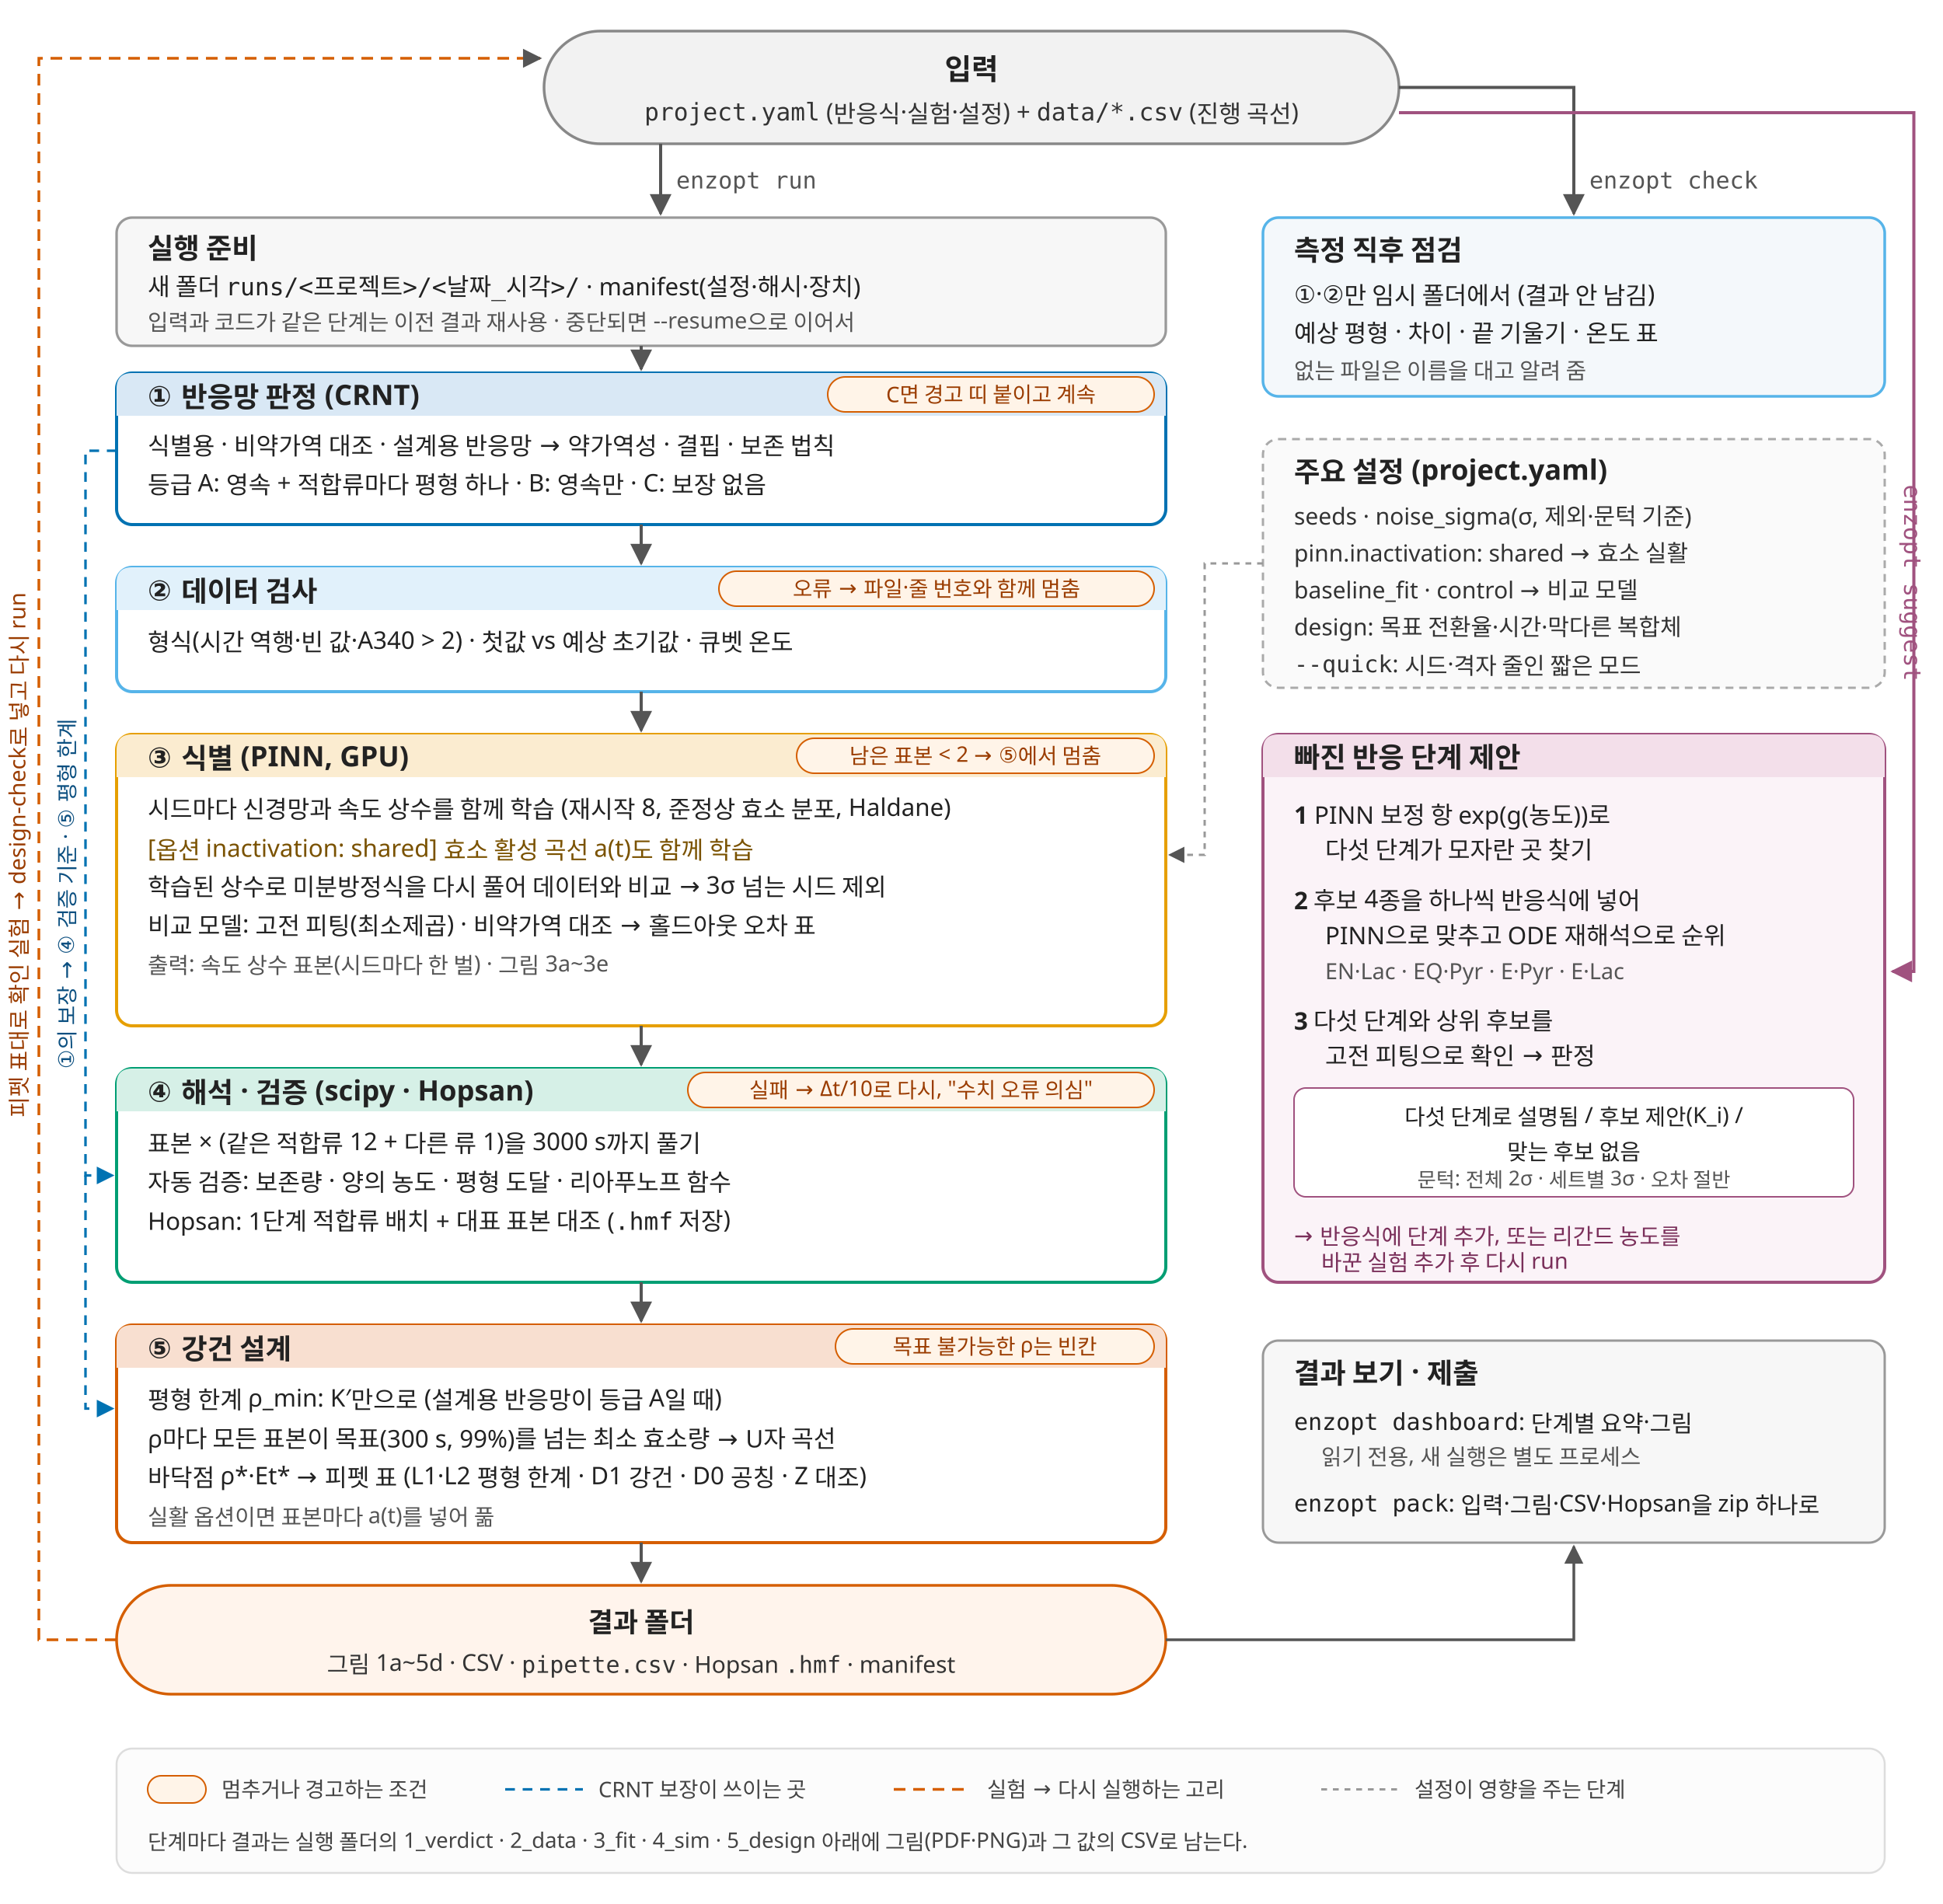
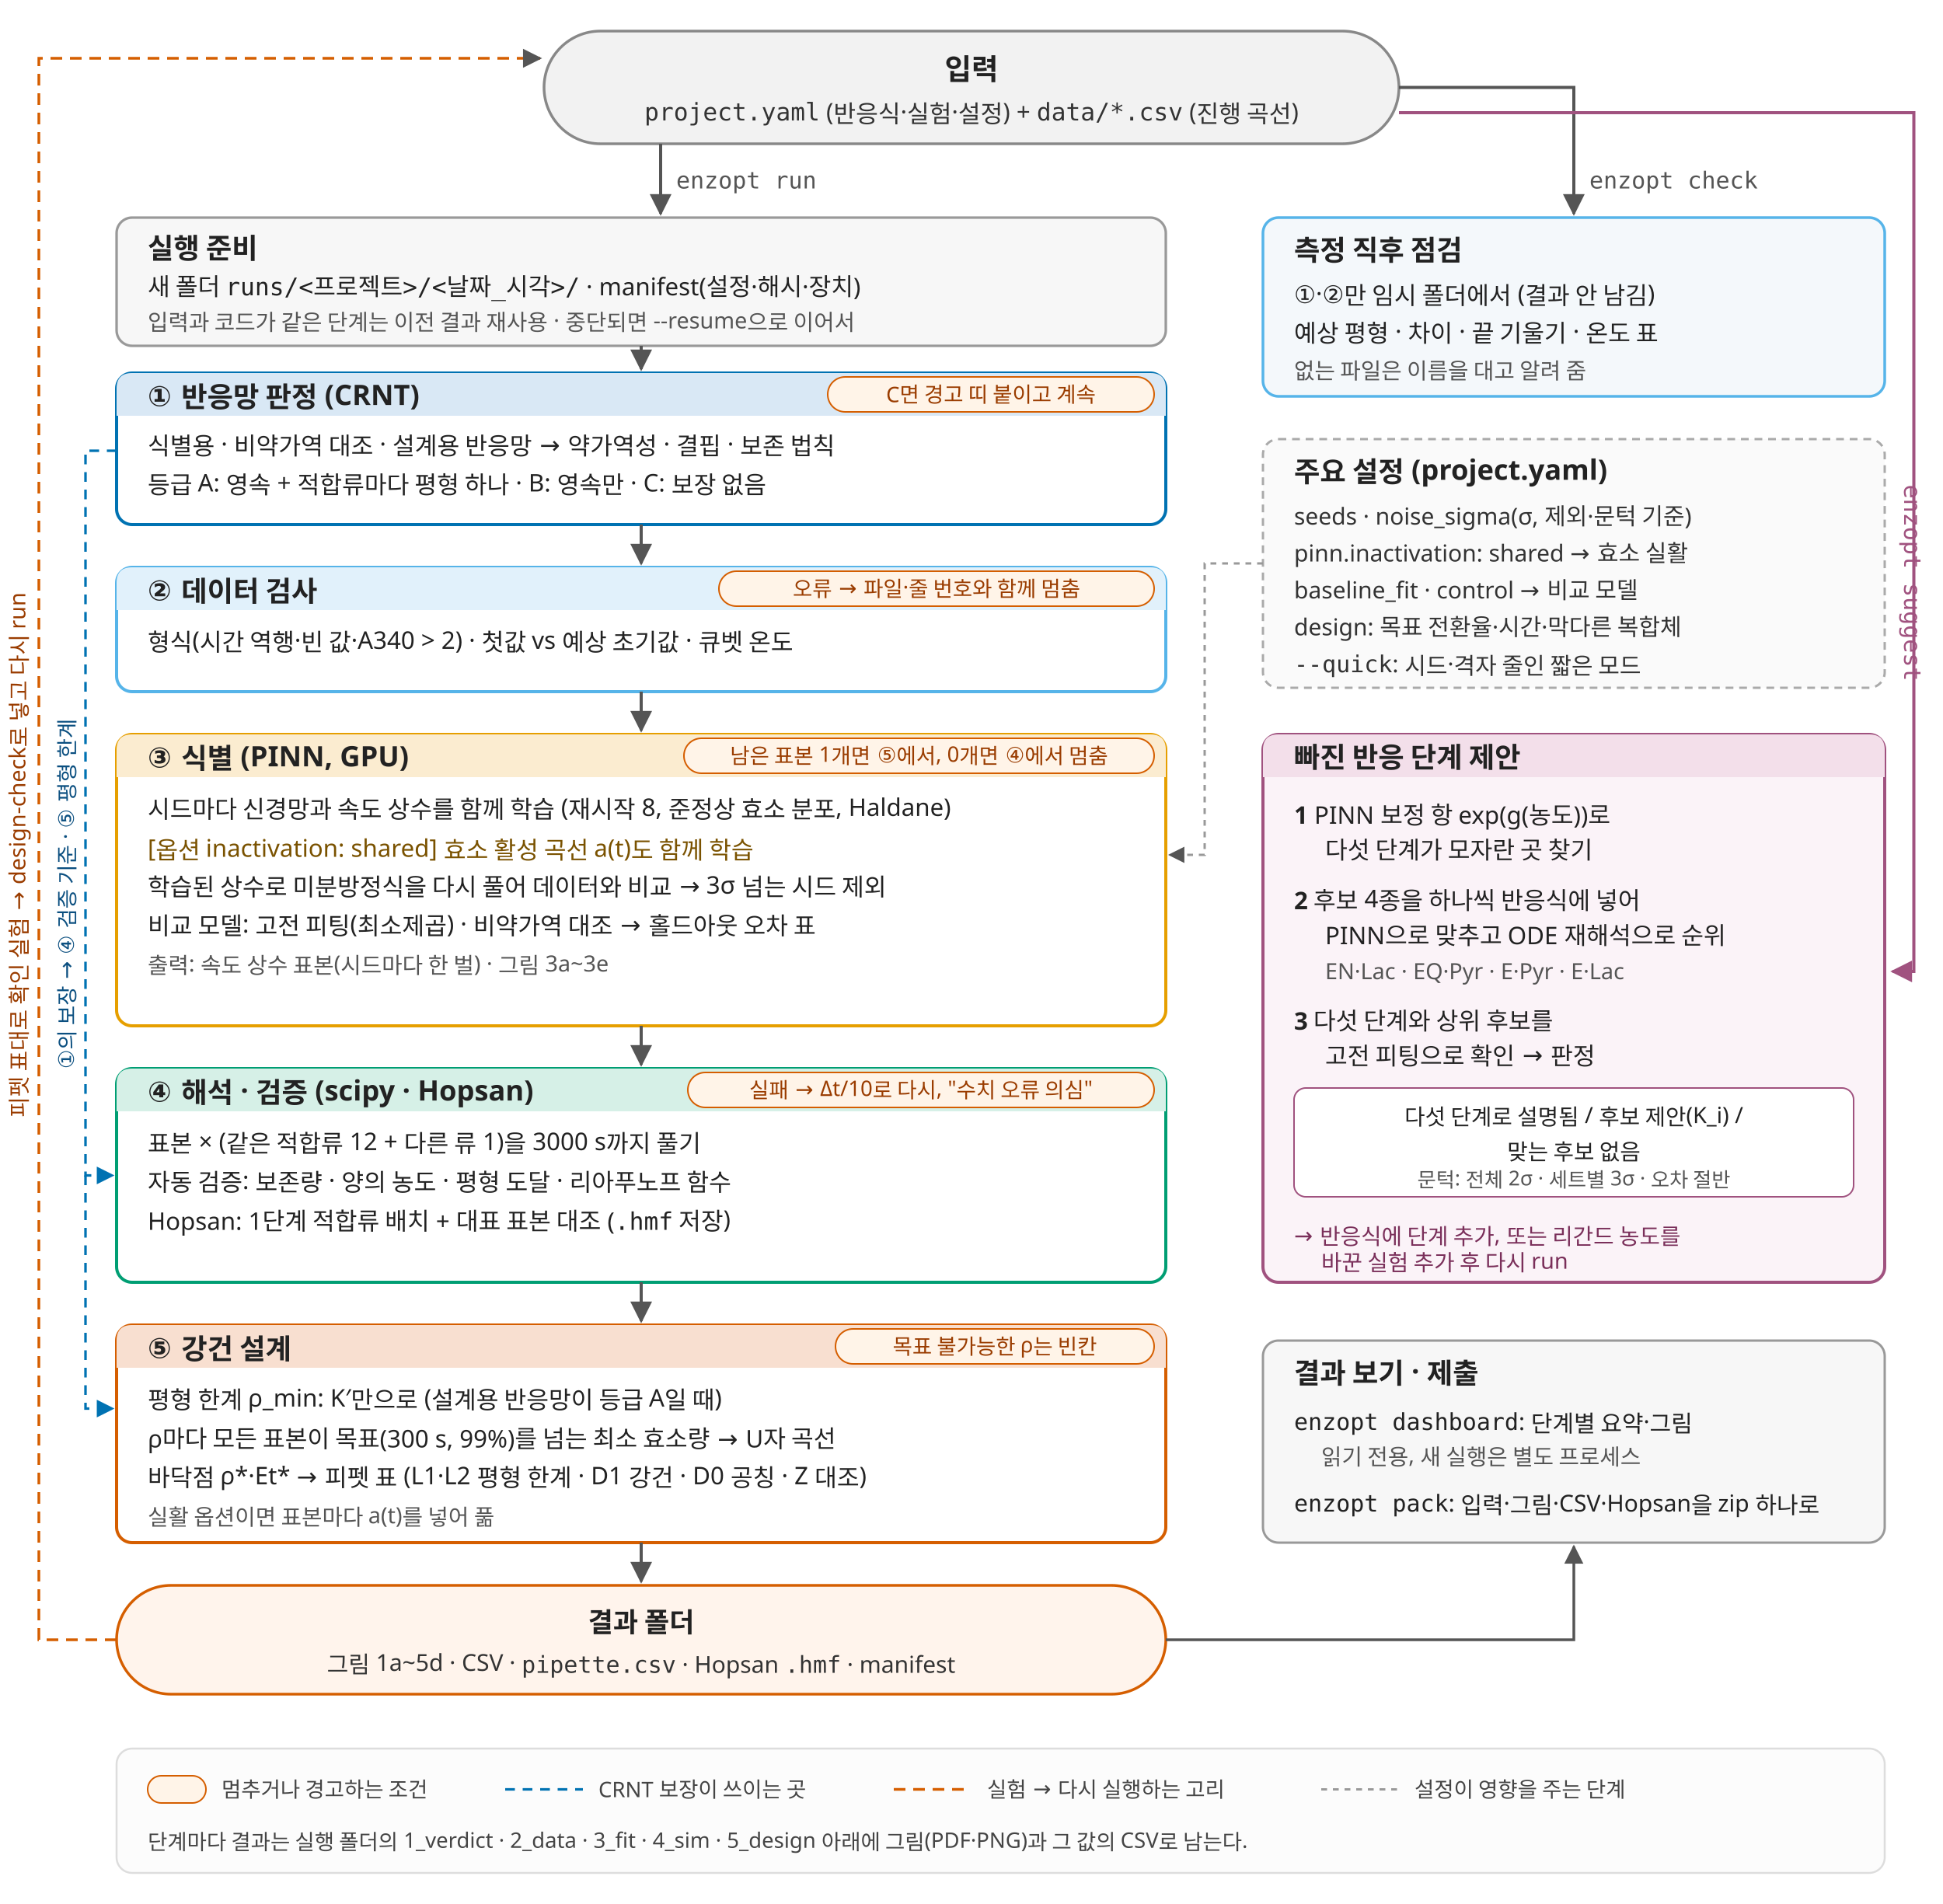
<svg xmlns="http://www.w3.org/2000/svg" viewBox="0 0 1000 980" font-family="Pretendard, 'Noto Sans KR', 'Malgun Gothic', 'Apple SD Gothic Neo', sans-serif" role="img" aria-label="enzopt 실행 흐름도">
  <defs>
    <marker id="ah" viewBox="0 0 10 10" refX="9" refY="5" markerWidth="7" markerHeight="7" orient="auto-start-reverse">
      <path d="M0,0 L10,5 L0,10 z" fill="#555" />
    </marker>
    <marker id="ahb" viewBox="0 0 10 10" refX="9" refY="5" markerWidth="7" markerHeight="7" orient="auto-start-reverse">
      <path d="M0,0 L10,5 L0,10 z" fill="#0072B2" />
    </marker>
    <marker id="ahp" viewBox="0 0 10 10" refX="9" refY="5" markerWidth="7" markerHeight="7" orient="auto-start-reverse">
      <path d="M0,0 L10,5 L0,10 z" fill="#A0527F" />
    </marker>
  </defs>
  <rect width="1000" height="980" fill="#ffffff" />
  <rect x="280" y="16" width="440" height="58" rx="29" fill="#f2f2f2" stroke="#888" stroke-width="1.4" />
  <text x="500" y="41" text-anchor="middle" font-size="15" font-weight="700" fill="#222">입력</text>
  <text x="500" y="62" text-anchor="middle" font-size="12.5" fill="#333">
    <tspan font-family="Consolas, monospace">project.yaml</tspan> (반응식·실험·설정) + <tspan font-family="Consolas, monospace">data/*.csv</tspan> (진행 곡선)</text>
  <path d="M340,74 V110" stroke="#555" stroke-width="1.6" fill="none" marker-end="url(#ah)" />
  <text x="348" y="97" font-size="12" fill="#555" font-family="Consolas, monospace">enzopt run</text>
  <path d="M720,45 H810 V110" stroke="#555" stroke-width="1.6" fill="none" marker-end="url(#ah)" />
  <text x="818" y="97" font-size="12" fill="#555" font-family="Consolas, monospace">enzopt check</text>
  <path d="M720,58 H985 V500 H974" stroke="#A0527F" stroke-width="1.6" fill="none" marker-end="url(#ahp)" />
  <text x="980" y="300" font-size="12" fill="#A0527F" font-family="Consolas, monospace" text-anchor="middle" transform="rotate(90 980 300)">enzopt suggest</text>
  <g font-size="12.5" fill="#222">
    <rect x="60" y="112" width="540" height="66" rx="8" fill="#f7f7f7" stroke="#999" stroke-width="1.3" />
    <text x="76" y="133" font-size="14.5" font-weight="700">실행 준비</text>
    <text x="76" y="152">새 폴더 <tspan font-family="Consolas, monospace">runs/&lt;프로젝트&gt;/&lt;날짜_시각&gt;/</tspan> · manifest(설정·해시·장치)</text>
    <text x="76" y="170" font-size="11.5" fill="#555">입력과 코드가 같은 단계는 이전 결과 재사용 · 중단되면 --resume으로 이어서</text>
    <rect x="60" y="192" width="540" height="78" rx="8" fill="#fff" stroke="#0072B2" stroke-width="1.6" />
    <path d="M60,200 Q60,192 68,192 H592 Q600,192 600,200 V214 H60 z" fill="#d9e8f5" />
    <text x="76" y="209" font-size="14.5" font-weight="700">① 반응망 판정 (CRNT)</text>
    <text x="76" y="234">식별용 · 비약가역 대조 · 설계용 반응망 → 약가역성 · 결핍 · 보존 법칙</text>
    <text x="76" y="254">등급 A: 영속 + 적합류마다 평형 하나 · B: 영속만 · C: 보장 없음</text>
    <rect x="426" y="194" width="168" height="18" rx="9" fill="#fff4e8" stroke="#D55E00" stroke-width="0.8" />
    <text x="510" y="207" text-anchor="middle" font-size="11" fill="#9a3c00">C면 경고 띠 붙이고 계속</text>
    <rect x="60" y="292" width="540" height="64" rx="8" fill="#fff" stroke="#56B4E9" stroke-width="1.6" />
    <path d="M60,300 Q60,292 68,292 H592 Q600,292 600,300 V314 H60 z" fill="#e1f1fb" />
    <text x="76" y="309" font-size="14.5" font-weight="700">② 데이터 검사</text>
    <text x="76" y="335">형식(시간 역행·빈 값·A340 &gt; 2) · 첫값 vs 예상 초기값 · 큐벳 온도</text>
    <rect x="370" y="294" width="224" height="18" rx="9" fill="#fff4e8" stroke="#D55E00" stroke-width="0.8" />
    <text x="482" y="307" text-anchor="middle" font-size="11" fill="#9a3c00">오류 → 파일·줄 번호와 함께 멈춤</text>
    <rect x="60" y="378" width="540" height="150" rx="8" fill="#fff" stroke="#E69F00" stroke-width="1.6" />
    <path d="M60,386 Q60,378 68,378 H592 Q600,378 600,386 V400 H60 z" fill="#fbecd0" />
    <text x="76" y="395" font-size="14.5" font-weight="700">③ 식별 (PINN, GPU)</text>
    <text x="76" y="421">시드마다 신경망과 속도 상수를 함께 학습 (재시작 8, 준정상 효소 분포, Haldane)</text>
    <text x="76" y="441" fill="#7a5200">[옵션 inactivation: shared] 효소 활성 곡선 a(t)도 함께 학습</text>
    <text x="76" y="461">학습된 상수로 미분방정식을 다시 풀어 데이터와 비교 → 3σ 넘는 시드 제외</text>
    <text x="76" y="481">비교 모델: 고전 피팅(최소제곱) · 비약가역 대조 → 홀드아웃 오차 표</text>
    <text x="76" y="501" font-size="11.5" fill="#555">출력: 속도 상수 표본(시드마다 한 벌) · 그림 3a~3e</text>
-     <rect x="410" y="380" width="184" height="18" rx="9" fill="#fff4e8" stroke="#D55E00" stroke-width="0.8" />
-     <text x="502" y="393" text-anchor="middle" font-size="11" fill="#9a3c00">남은 표본 &lt; 2 → ⑤에서 멈춤</text>
+     <rect x="352" y="380" width="242" height="18" rx="9" fill="#fff4e8" stroke="#D55E00" stroke-width="0.8" />
+     <text x="473" y="393" text-anchor="middle" font-size="11" fill="#9a3c00">남은 표본 1개면 ⑤에서, 0개면 ④에서 멈춤</text>
    <rect x="60" y="550" width="540" height="110" rx="8" fill="#fff" stroke="#009E73" stroke-width="1.6" />
    <path d="M60,558 Q60,550 68,550 H592 Q600,550 600,558 V572 H60 z" fill="#d6f0e7" />
    <text x="76" y="567" font-size="14.5" font-weight="700">④ 해석 · 검증 (scipy · Hopsan)</text>
    <text x="76" y="593">표본 × (같은 적합류 12 + 다른 류 1)을 3000 s까지 풀기</text>
    <text x="76" y="613">자동 검증: 보존량 · 양의 농도 · 평형 도달 · 리아푸노프 함수</text>
    <text x="76" y="633">Hopsan: 1단계 적합류 배치 + 대표 표본 대조 (<tspan font-family="Consolas, monospace">.hmf</tspan> 저장)</text>
    <rect x="354" y="552" width="240" height="18" rx="9" fill="#fff4e8" stroke="#D55E00" stroke-width="0.8" />
    <text x="474" y="565" text-anchor="middle" font-size="11" fill="#9a3c00">실패 → Δt/10로 다시, "수치 오류 의심"</text>
    <rect x="60" y="682" width="540" height="112" rx="8" fill="#fff" stroke="#D55E00" stroke-width="1.6" />
    <path d="M60,690 Q60,682 68,682 H592 Q600,682 600,690 V704 H60 z" fill="#f8dfd0" />
    <text x="76" y="699" font-size="14.5" font-weight="700">⑤ 강건 설계</text>
    <rect x="430" y="684" width="164" height="18" rx="9" fill="#fff4e8" stroke="#D55E00" stroke-width="0.8" />
    <text x="512" y="697" text-anchor="middle" font-size="11" fill="#9a3c00">목표 불가능한 ρ는 빈칸</text>
    <text x="76" y="725">평형 한계 ρ_min: K′만으로 (설계용 반응망이 등급 A일 때)</text>
    <text x="76" y="745">ρ마다 모든 표본이 목표(300 s, 99%)를 넘는 최소 효소량 → U자 곡선</text>
    <text x="76" y="765">바닥점 ρ*·Et* → 피펫 표 (L1·L2 평형 한계 · D1 강건 · D0 공칭 · Z 대조)</text>
    <text x="76" y="785" font-size="11.5" fill="#555">실활 옵션이면 표본마다 a(t)를 넣어 풂</text>
  </g>
  <g stroke="#555" stroke-width="1.6" fill="none" marker-end="url(#ah)">
    <path d="M330,178 V190" />
    <path d="M330,270 V290" />
    <path d="M330,356 V376" />
    <path d="M330,528 V548" />
    <path d="M330,660 V680" />
    <path d="M330,794 V814" />
  </g>
  <path d="M60,232 H44 V605 H58" stroke="#0072B2" stroke-width="1.3" stroke-dasharray="5 4" fill="none" marker-end="url(#ahb)" />
  <path d="M44,605 V725 H58" stroke="#0072B2" stroke-width="1.3" stroke-dasharray="5 4" fill="none" marker-end="url(#ahb)" />
  <text x="38" y="460" font-size="11" fill="#0b4f80" text-anchor="middle" transform="rotate(-90 38 460)">①의 보장 → ④ 검증 기준 · ⑤ 평형 한계</text>
  <rect x="60" y="816" width="540" height="56" rx="28" fill="#fff4ec" stroke="#D55E00" stroke-width="1.4" />
  <text x="330" y="840" text-anchor="middle" font-size="14" font-weight="700" fill="#222">결과 폴더</text>
  <text x="330" y="861" text-anchor="middle" font-size="12" fill="#333">그림 1a~5d · CSV · <tspan font-family="Consolas, monospace">pipette.csv</tspan> · Hopsan <tspan font-family="Consolas, monospace">.hmf</tspan> · manifest</text>
  <path d="M60,844 H20 V30 H278" stroke="#D55E00" stroke-width="1.4" stroke-dasharray="6 4" fill="none" marker-end="url(#ah)" />
  <text x="14" y="440" font-size="11.5" fill="#9a3c00" text-anchor="middle" transform="rotate(-90 14 440)">피펫 표대로 확인 실험 → design-check로 넣고 다시 run</text>
  <rect x="650" y="112" width="320" height="92" rx="8" fill="#f4f8fb" stroke="#56B4E9" stroke-width="1.4" />
  <text x="666" y="134" font-size="14.5" font-weight="700" fill="#222">측정 직후 점검</text>
  <text x="666" y="156" font-size="12.5" fill="#222">①·②만 임시 폴더에서 (결과 안 남김)</text>
  <text x="666" y="176" font-size="12.5" fill="#222">예상 평형 · 차이 · 끝 기울기 · 온도 표</text>
  <text x="666" y="195" font-size="11.5" fill="#555">없는 파일은 이름을 대고 알려 줌</text>
  <rect x="650" y="226" width="320" height="128" rx="8" fill="#fafafa" stroke="#aaa" stroke-width="1.2" stroke-dasharray="4 3" />
  <text x="666" y="248" font-size="14.5" font-weight="700" fill="#222">주요 설정 (project.yaml)</text>
  <g font-size="12" fill="#333">
    <text x="666" y="270">seeds · noise_sigma(σ, 제외·문턱 기준)</text>
    <text x="666" y="289">pinn.inactivation: shared → 효소 실활</text>
    <text x="666" y="308">baseline_fit · control → 비교 모델</text>
    <text x="666" y="327">design: 목표 전환율·시간·막다른 복합체</text>
    <text x="666" y="346">
      <tspan font-family="Consolas, monospace">--quick</tspan>: 시드·격자 줄인 짧은 모드</text>
  </g>
  <path d="M650,290 H620 V440 H602" stroke="#999" stroke-width="1.2" stroke-dasharray="3 3" fill="none" marker-end="url(#ah)" />
  <rect x="650" y="378" width="320" height="282" rx="8" fill="#fbf3f8" stroke="#A0527F" stroke-width="1.6" />
  <path d="M650,386 Q650,378 658,378 H962 Q970,378 970,386 V400 H650 z" fill="#f3dfea" />
  <text x="666" y="395" font-size="14.5" font-weight="700" fill="#222">빠진 반응 단계 제안</text>
  <g font-size="12.5" fill="#222">
    <text x="666" y="424">
      <tspan font-weight="700">1</tspan> PINN 보정 항 exp(g(농도))로</text>
    <text x="682" y="442">다섯 단계가 모자란 곳 찾기</text>
    <text x="666" y="468">
      <tspan font-weight="700">2</tspan> 후보 4종을 하나씩 반응식에 넣어</text>
    <text x="682" y="486">PINN으로 맞추고 ODE 재해석으로 순위</text>
    <text x="682" y="504" font-size="11.5" fill="#555">EN·Lac · EQ·Pyr · E·Pyr · E·Lac</text>
    <text x="666" y="530">
      <tspan font-weight="700">3</tspan> 다섯 단계와 상위 후보를</text>
    <text x="682" y="548">고전 피팅으로 확인 → 판정</text>
  </g>
  <rect x="666" y="560" width="288" height="56" rx="6" fill="#fff" stroke="#A0527F" stroke-width="0.8" />
  <text x="810" y="579" text-anchor="middle" font-size="11.5" fill="#222">다섯 단계로 설명됨 / 후보 제안(K_i) /</text>
  <text x="810" y="597" text-anchor="middle" font-size="11.5" fill="#222">맞는 후보 없음</text>
  <text x="810" y="611" text-anchor="middle" font-size="10.5" fill="#555">문턱: 전체 2σ · 세트별 3σ · 오차 절반</text>
  <text x="666" y="640" font-size="11.5" fill="#7a2f5a">→ 반응식에 단계 추가, 또는 리간드 농도를</text>
  <text x="680" y="654" font-size="11.5" fill="#7a2f5a">바꾼 실험 추가 후 다시 run</text>
  <rect x="650" y="690" width="320" height="104" rx="8" fill="#f7f7f7" stroke="#999" stroke-width="1.2" />
  <text x="666" y="712" font-size="14.5" font-weight="700" fill="#222">결과 보기 · 제출</text>
  <text x="666" y="736" font-size="12" fill="#222">
    <tspan font-family="Consolas, monospace">enzopt dashboard</tspan>: 단계별 요약·그림</text>
  <text x="680" y="754" font-size="11.5" fill="#555">읽기 전용, 새 실행은 별도 프로세스</text>
  <text x="666" y="778" font-size="12" fill="#222">
    <tspan font-family="Consolas, monospace">enzopt pack</tspan>: 입력·그림·CSV·Hopsan을 zip 하나로</text>
  <path d="M600,844 H810 V796" stroke="#555" stroke-width="1.4" fill="none" marker-end="url(#ah)" />
  <g font-size="11" fill="#444">
    <rect x="60" y="900" width="910" height="64" rx="8" fill="#fcfcfc" stroke="#ddd" />
    <rect x="76" y="914" width="30" height="14" rx="7" fill="#fff4e8" stroke="#D55E00" stroke-width="0.8" />
    <text x="114" y="925">멈추거나 경고하는 조건</text>
    <path d="M260,921 H300" stroke="#0072B2" stroke-width="1.3" stroke-dasharray="5 4" />
    <text x="308" y="925">CRNT 보장이 쓰이는 곳</text>
    <path d="M460,921 H500" stroke="#D55E00" stroke-width="1.4" stroke-dasharray="6 4" />
    <text x="508" y="925">실험 → 다시 실행하는 고리</text>
    <path d="M680,921 H720" stroke="#999" stroke-width="1.2" stroke-dasharray="3 3" />
    <text x="728" y="925">설정이 영향을 주는 단계</text>
    <text x="76" y="952">단계마다 결과는 실행 폴더의 1_verdict · 2_data · 3_fit · 4_sim · 5_design 아래에 그림(PDF·PNG)과 그 값의 CSV로 남는다.</text>
  </g>
</svg>
